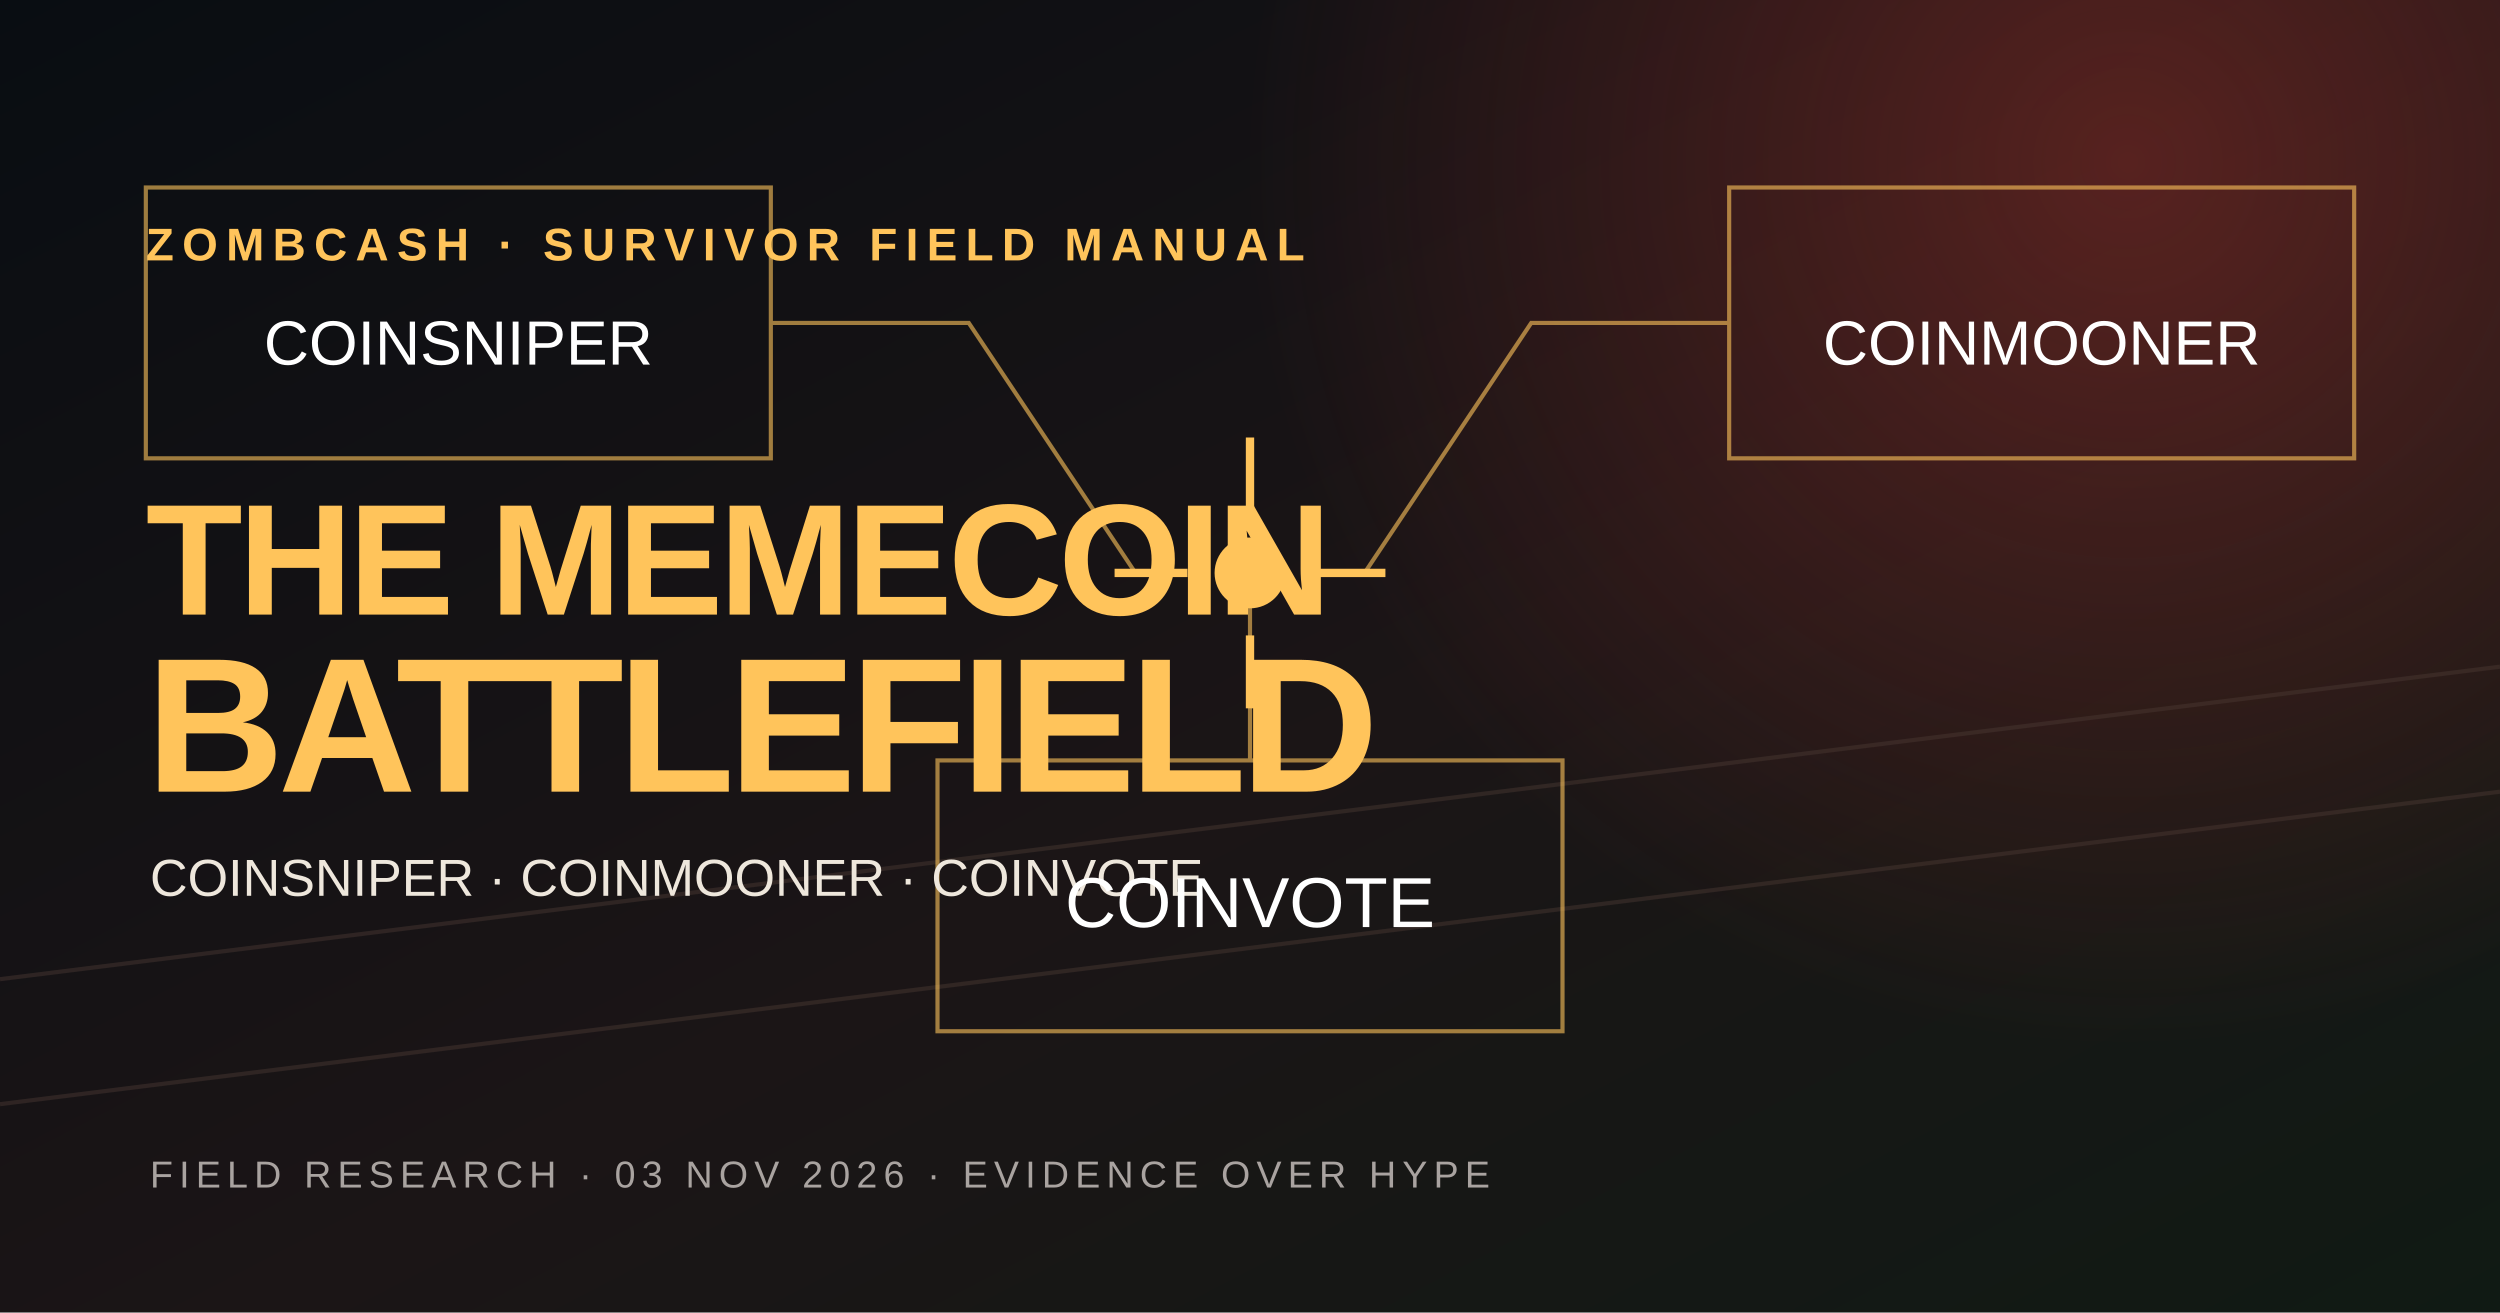
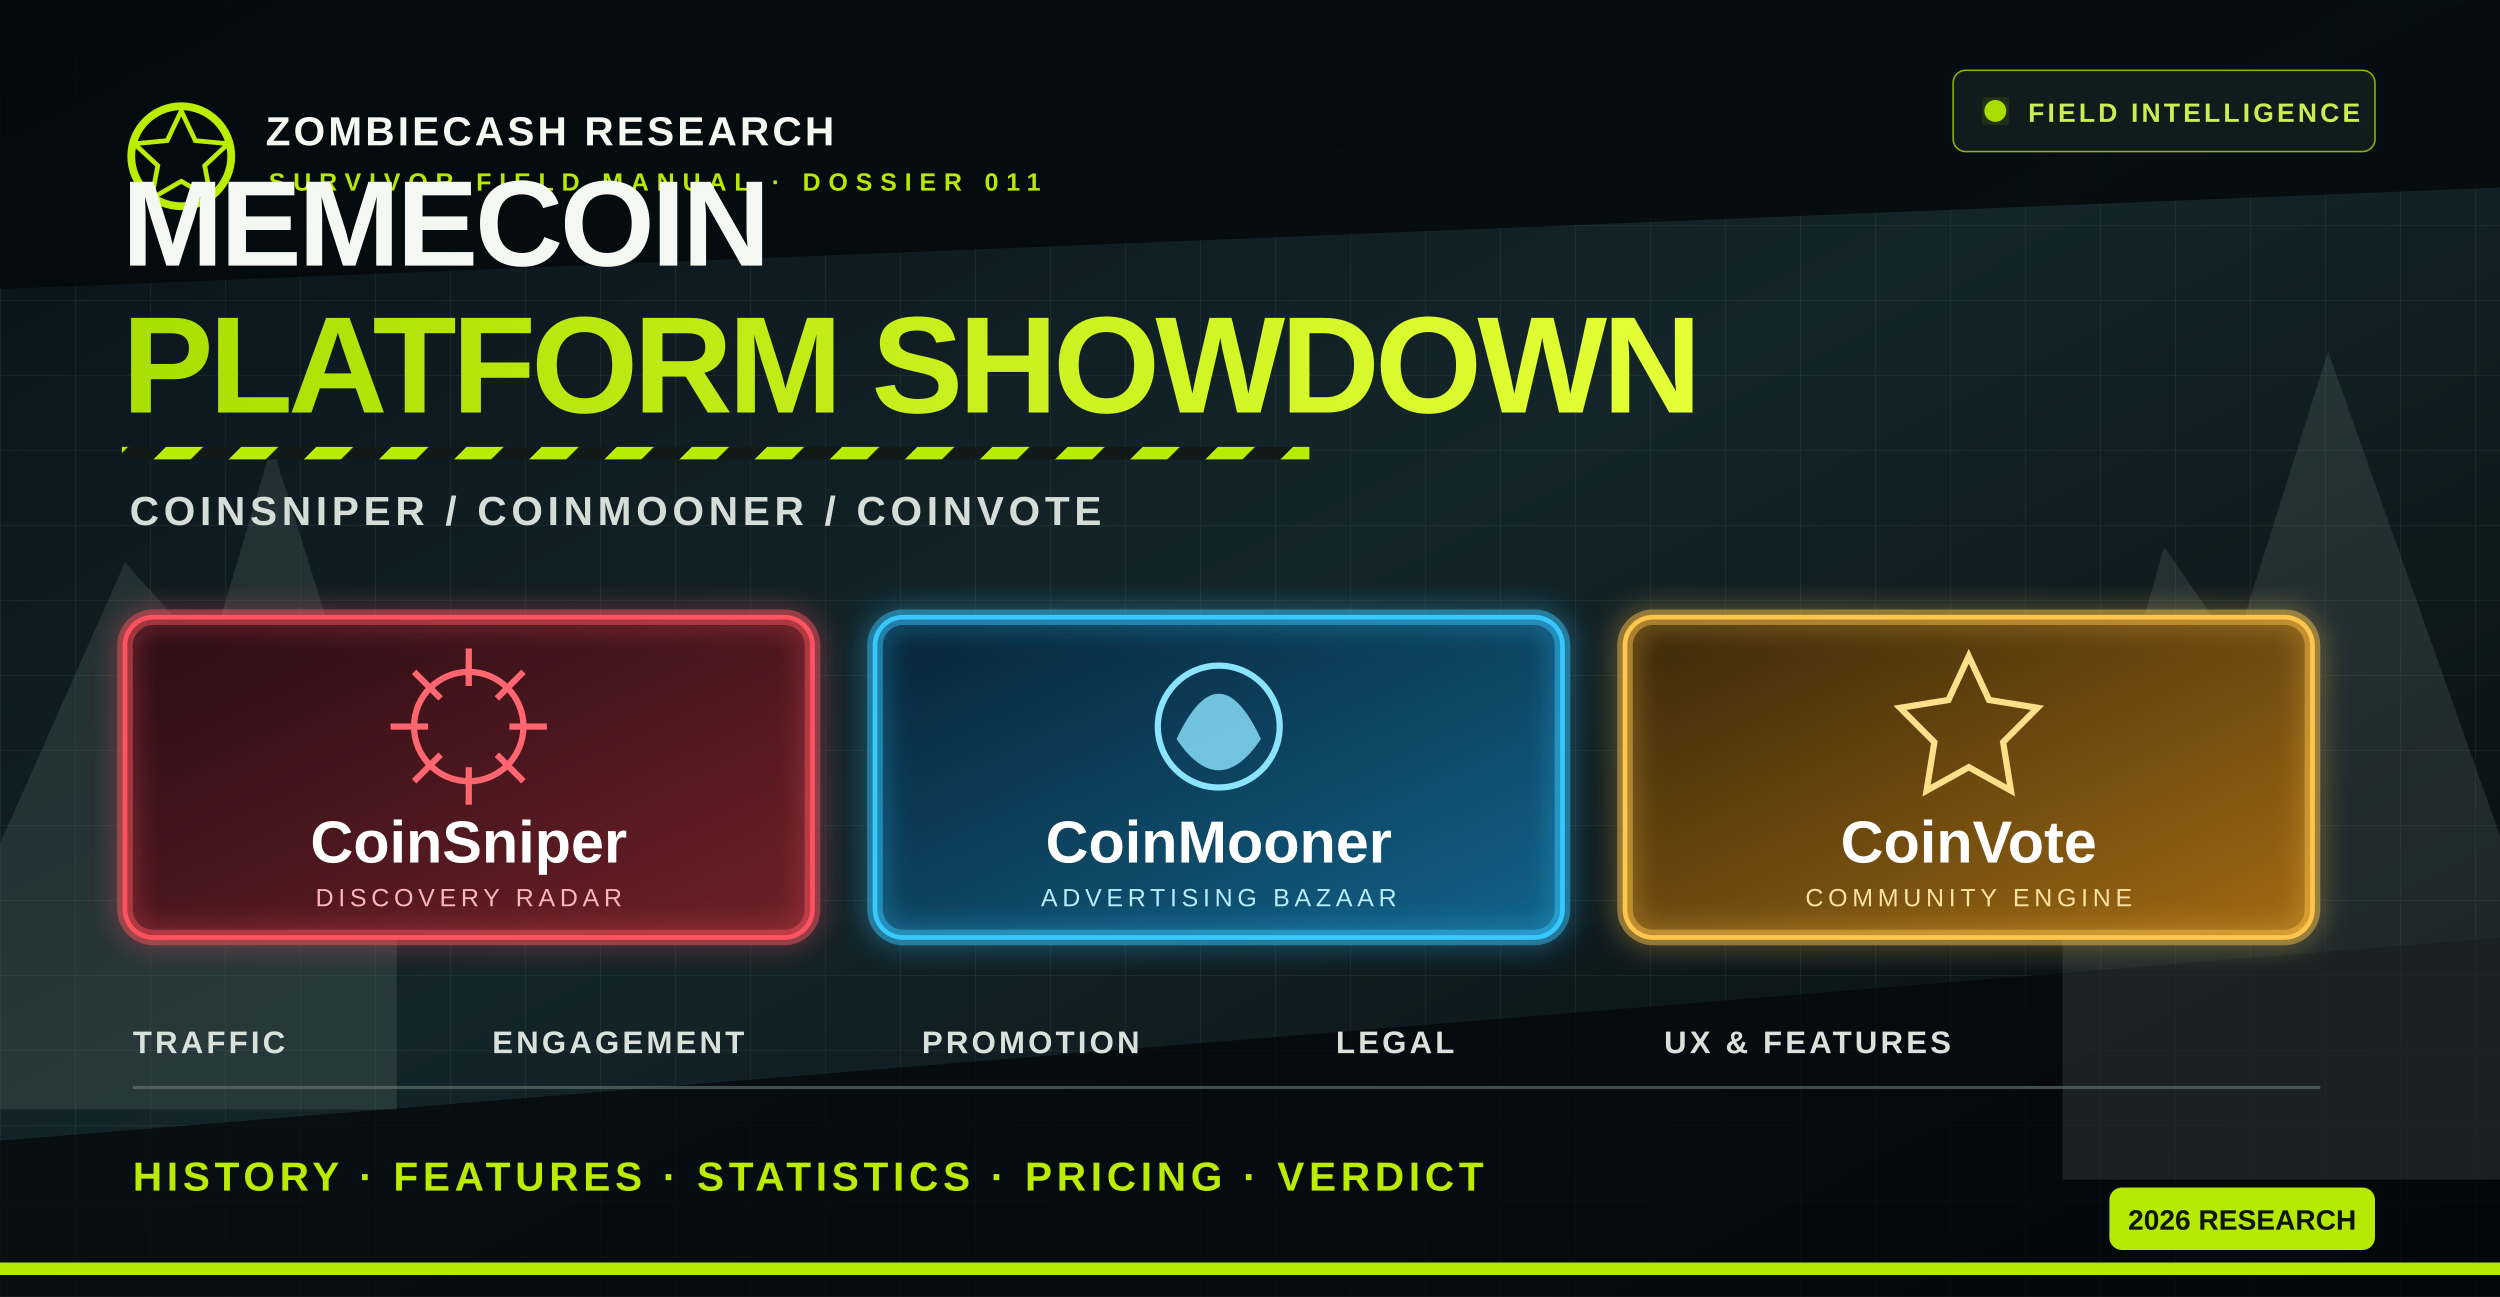
- <svg xmlns="http://www.w3.org/2000/svg" width="1200" height="630" viewBox="0 0 1200 630" role="img" aria-labelledby="t d">
+ <svg xmlns="http://www.w3.org/2000/svg" width="1600" height="830" viewBox="0 0 1600 830" role="img" aria-labelledby="title desc">
  <defs>
    <linearGradient id="bg" x2="1" y2="1">
-       <stop stop-color="#090d12" />
-       <stop offset=".55" stop-color="#1b1516" />
-       <stop offset="1" stop-color="#101a14" />
+       <stop stop-color="#071116" />
+       <stop offset=".48" stop-color="#14252a" />
+       <stop offset="1" stop-color="#05090d" />
    </linearGradient>
-     <radialGradient id="glow">
-       <stop stop-color="#a3332b" stop-opacity=".45" />
-       <stop offset="1" stop-color="#a3332b" stop-opacity="0" />
-     </radialGradient>
+     <linearGradient id="lime" x2="1">
+       <stop stop-color="#a8df00" />
+       <stop offset="1" stop-color="#e4ff36" />
+     </linearGradient>
+     <linearGradient id="red" x2="1" y2="1">
+       <stop stop-color="#280d13" />
+       <stop offset="1" stop-color="#6f2028" />
+     </linearGradient>
+     <linearGradient id="blue" x2="1" y2="1">
+       <stop stop-color="#082337" />
+       <stop offset="1" stop-color="#12638a" />
+     </linearGradient>
+     <linearGradient id="gold" x2="1" y2="1">
+       <stop stop-color="#39270a" />
+       <stop offset="1" stop-color="#a16b13" />
+     </linearGradient>
+     <pattern id="grid" width="48" height="48" patternUnits="userSpaceOnUse">
+       <path d="M48 0H0V48" fill="none" stroke="#8ca3a0" stroke-opacity=".11" stroke-width="1" />
+     </pattern>
+     <pattern id="hazard" width="34" height="34" patternUnits="userSpaceOnUse" patternTransform="rotate(45)">
+       <rect width="17" height="34" fill="#b6ed00" />
+       <rect x="17" width="17" height="34" fill="#111a17" />
+     </pattern>
+     <filter id="glow">
+       <feGaussianBlur stdDeviation="9" result="b" />
+       <feMerge>
+         <feMergeNode in="b" />
+         <feMergeNode in="SourceGraphic" />
+       </feMerge>
+     </filter>
+     <filter id="shadow">
+       <feGaussianBlur stdDeviation="16" />
+     </filter>
  </defs>
-   <rect width="1200" height="630" fill="url(#bg)" />
-   <circle cx="1020" cy="80" r="420" fill="url(#glow)" />
-   <path d="M0 470 1200 320M0 530 1200 380" stroke="#4b3933" stroke-width="2" opacity=".45" />
-   <g fill="none" stroke="#ffc45b" stroke-width="2" opacity=".6">
-     <path d="M70 90h300v130H70zM830 90h300v130H830zM450 365h300v130H450z" />
-     <path d="M370 155h95l80 120M830 155h-95l-80 120M600 275v90" />
+   <rect width="1600" height="830" fill="url(#bg)" />
+   <rect width="1600" height="830" fill="url(#grid)" />
+   <path d="M0 0H1600V120L0 185Z" fill="#03080b" opacity=".82" />
+   <path d="M0 730L1600 600V830H0Z" fill="#020608" opacity=".7" />
+   <g opacity=".18" fill="#81908a">
+     <path d="M0 540l80-180 54 60 40-135 80 255v170H0zM1320 580l65-230 45 65 60-190 110 310v220h-280z" />
  </g>
-   <g fill="#ffc45b" font-family="Arial,sans-serif" font-weight="700">
-     <text x="70" y="125" font-size="22" letter-spacing="4">ZOMBCASH · SURVIVOR FIELD MANUAL</text>
-     <text x="70" y="295" font-size="76" letter-spacing="-2">THE MEMECOIN</text>
-     <text x="70" y="380" font-size="92" letter-spacing="-3">BATTLEFIELD</text>
-     <text x="72" y="430" font-size="25" fill="#eee7dc" font-weight="400">COINSNIPER · COINMOONER · COINVOTE</text>
+   <g transform="translate(78 62)">
+     <circle cx="38" cy="38" r="32" fill="none" stroke="#b9ee00" stroke-width="5" />
+     <path d="M38 9l9 19 21 2-15 14 4 21-19-11-19 11 4-21L8 30l21-2z" fill="none" stroke="#b9ee00" stroke-width="3" />
+     <text x="92" y="31" fill="#f5f7f1" font-family="Arial,sans-serif" font-size="26" font-weight="900" letter-spacing="2">ZOMBIECASH RESEARCH</text>
+     <text x="94" y="60" fill="#b7e900" font-family="Arial,sans-serif" font-size="16" font-weight="700" letter-spacing="5">SURVIVOR FIELD MANUAL · DOSSIER 011</text>
  </g>
-   <g font-family="Arial,sans-serif" text-anchor="middle">
-     <text x="220" y="175" font-size="30" fill="#fff">COINSNIPER</text>
-     <text x="980" y="175" font-size="30" fill="#fff">COINMOONER</text>
-     <text x="600" y="445" font-size="34" fill="#fff">COINVOTE</text>
+   <g transform="translate(1250 45)">
+     <rect width="270" height="52" rx="8" fill="#101c1b" stroke="#8eb500" />
+     <circle cx="27" cy="26" r="7" fill="#a8df00" filter="url(#glow)" />
+     <text x="48" y="33" fill="#c9ed52" font-family="Arial,sans-serif" font-size="17" font-weight="700" letter-spacing="2">FIELD INTELLIGENCE</text>
  </g>
-   <g fill="#ffc45b">
-     <circle cx="600" cy="275" r="17" />
-     <path d="M600 245v-35m0 130v-35m-30-30h-35m130 0h-35" stroke="#ffc45b" stroke-width="4" />
+   <g transform="translate(78 170)">
+     <text x="0" y="0" fill="#f5f7f2" font-family="Arial,sans-serif" font-size="78" font-weight="900" letter-spacing="-2">MEMECOIN</text>
+     <text x="0" y="94" fill="url(#lime)" font-family="Arial,sans-serif" font-size="88" font-weight="900" letter-spacing="-3">PLATFORM SHOWDOWN</text>
+     <rect x="0" y="116" width="760" height="8" fill="url(#hazard)" />
+     <text x="5" y="166" fill="#d4ddd6" font-family="Arial,sans-serif" font-size="26" font-weight="700" letter-spacing="3">COINSNIPER  /  COINMOONER  /  COINVOTE</text>
  </g>
-   <text x="72" y="570" fill="#a9a3a0" font-family="Arial,sans-serif" font-size="18" letter-spacing="3">FIELD RESEARCH · 03 NOV 2026 · EVIDENCE OVER HYPE</text>
+   <g transform="translate(80 395)">
+     <g>
+       <rect x="0" y="0" width="440" height="205" rx="18" fill="url(#red)" stroke="#ff5360" stroke-width="3" />
+       <rect x="0" y="0" width="440" height="205" rx="18" fill="none" stroke="#ff5360" stroke-opacity=".45" stroke-width="10" filter="url(#glow)" />
+       <circle cx="220" cy="70" r="35" fill="none" stroke="#ff6670" stroke-width="4" />
+       <path d="M220 20v24m0 52v24m-50-50h24m52 0h24m-85-35l17 17m36 36l17 17m0-70l-17 17m-36 36l-17 17" stroke="#ff6670" stroke-width="4" />
+       <text x="220" y="157" text-anchor="middle" fill="#fff" font-family="Arial,sans-serif" font-size="38" font-weight="900">CoinSniper</text>
+       <text x="220" y="185" text-anchor="middle" fill="#ffb6ba" font-family="Arial,sans-serif" font-size="16" letter-spacing="3">DISCOVERY RADAR</text>
+     </g>
+     <g transform="translate(480)">
+       <rect width="440" height="205" rx="18" fill="url(#blue)" stroke="#37c8ff" stroke-width="3" />
+       <rect width="440" height="205" rx="18" fill="none" stroke="#37c8ff" stroke-opacity=".45" stroke-width="10" filter="url(#glow)" />
+       <circle cx="220" cy="70" r="39" fill="none" stroke="#8be4ff" stroke-width="4" />
+       <path d="M193 78q27-58 54 0q-27 40-54 0" fill="#8be4ff" opacity=".8" />
+       <text x="220" y="157" text-anchor="middle" fill="#fff" font-family="Arial,sans-serif" font-size="38" font-weight="900">CoinMooner</text>
+       <text x="220" y="185" text-anchor="middle" fill="#b8edff" font-family="Arial,sans-serif" font-size="16" letter-spacing="3">ADVERTISING BAZAAR</text>
+     </g>
+     <g transform="translate(960)">
+       <rect width="440" height="205" rx="18" fill="url(#gold)" stroke="#ffc64d" stroke-width="3" />
+       <rect width="440" height="205" rx="18" fill="none" stroke="#ffc64d" stroke-opacity=".45" stroke-width="10" filter="url(#glow)" />
+       <path d="M220 25l13 28 31 5-22 22 5 31-27-15-27 15 5-31-22-22 31-5z" fill="none" stroke="#ffe08a" stroke-width="4" />
+       <text x="220" y="157" text-anchor="middle" fill="#fff" font-family="Arial,sans-serif" font-size="38" font-weight="900">CoinVote</text>
+       <text x="220" y="185" text-anchor="middle" fill="#ffe3a2" font-family="Arial,sans-serif" font-size="16" letter-spacing="3">COMMUNITY ENGINE</text>
+     </g>
+   </g>
+   <g transform="translate(85 674)" font-family="Arial,sans-serif">
+     <g fill="#d8e2da" font-size="20" font-weight="700" letter-spacing="2">
+       <text x="0" y="0">TRAFFIC</text>
+       <text x="230" y="0">ENGAGEMENT</text>
+       <text x="505" y="0">PROMOTION</text>
+       <text x="770" y="0">LEGAL</text>
+       <text x="980" y="0">UX &amp; FEATURES</text>
+     </g>
+     <path d="M0 22H1400" stroke="#70847c" stroke-width="2" opacity=".55" />
+     <text x="0" y="88" fill="#b9ec00" font-size="26" font-weight="900" letter-spacing="3">HISTORY  ·  FEATURES  ·  STATISTICS  ·  PRICING  ·  VERDICT</text>
+   </g>
+   <g transform="translate(1350 760)">
+     <rect width="170" height="40" rx="8" fill="#b4e900" />
+     <text x="85" y="27" text-anchor="middle" fill="#10150a" font-family="Arial,sans-serif" font-size="18" font-weight="900">2026 RESEARCH</text>
+   </g>
+   <path d="M0 812H1600" stroke="#b4e900" stroke-width="8" />
</svg>
